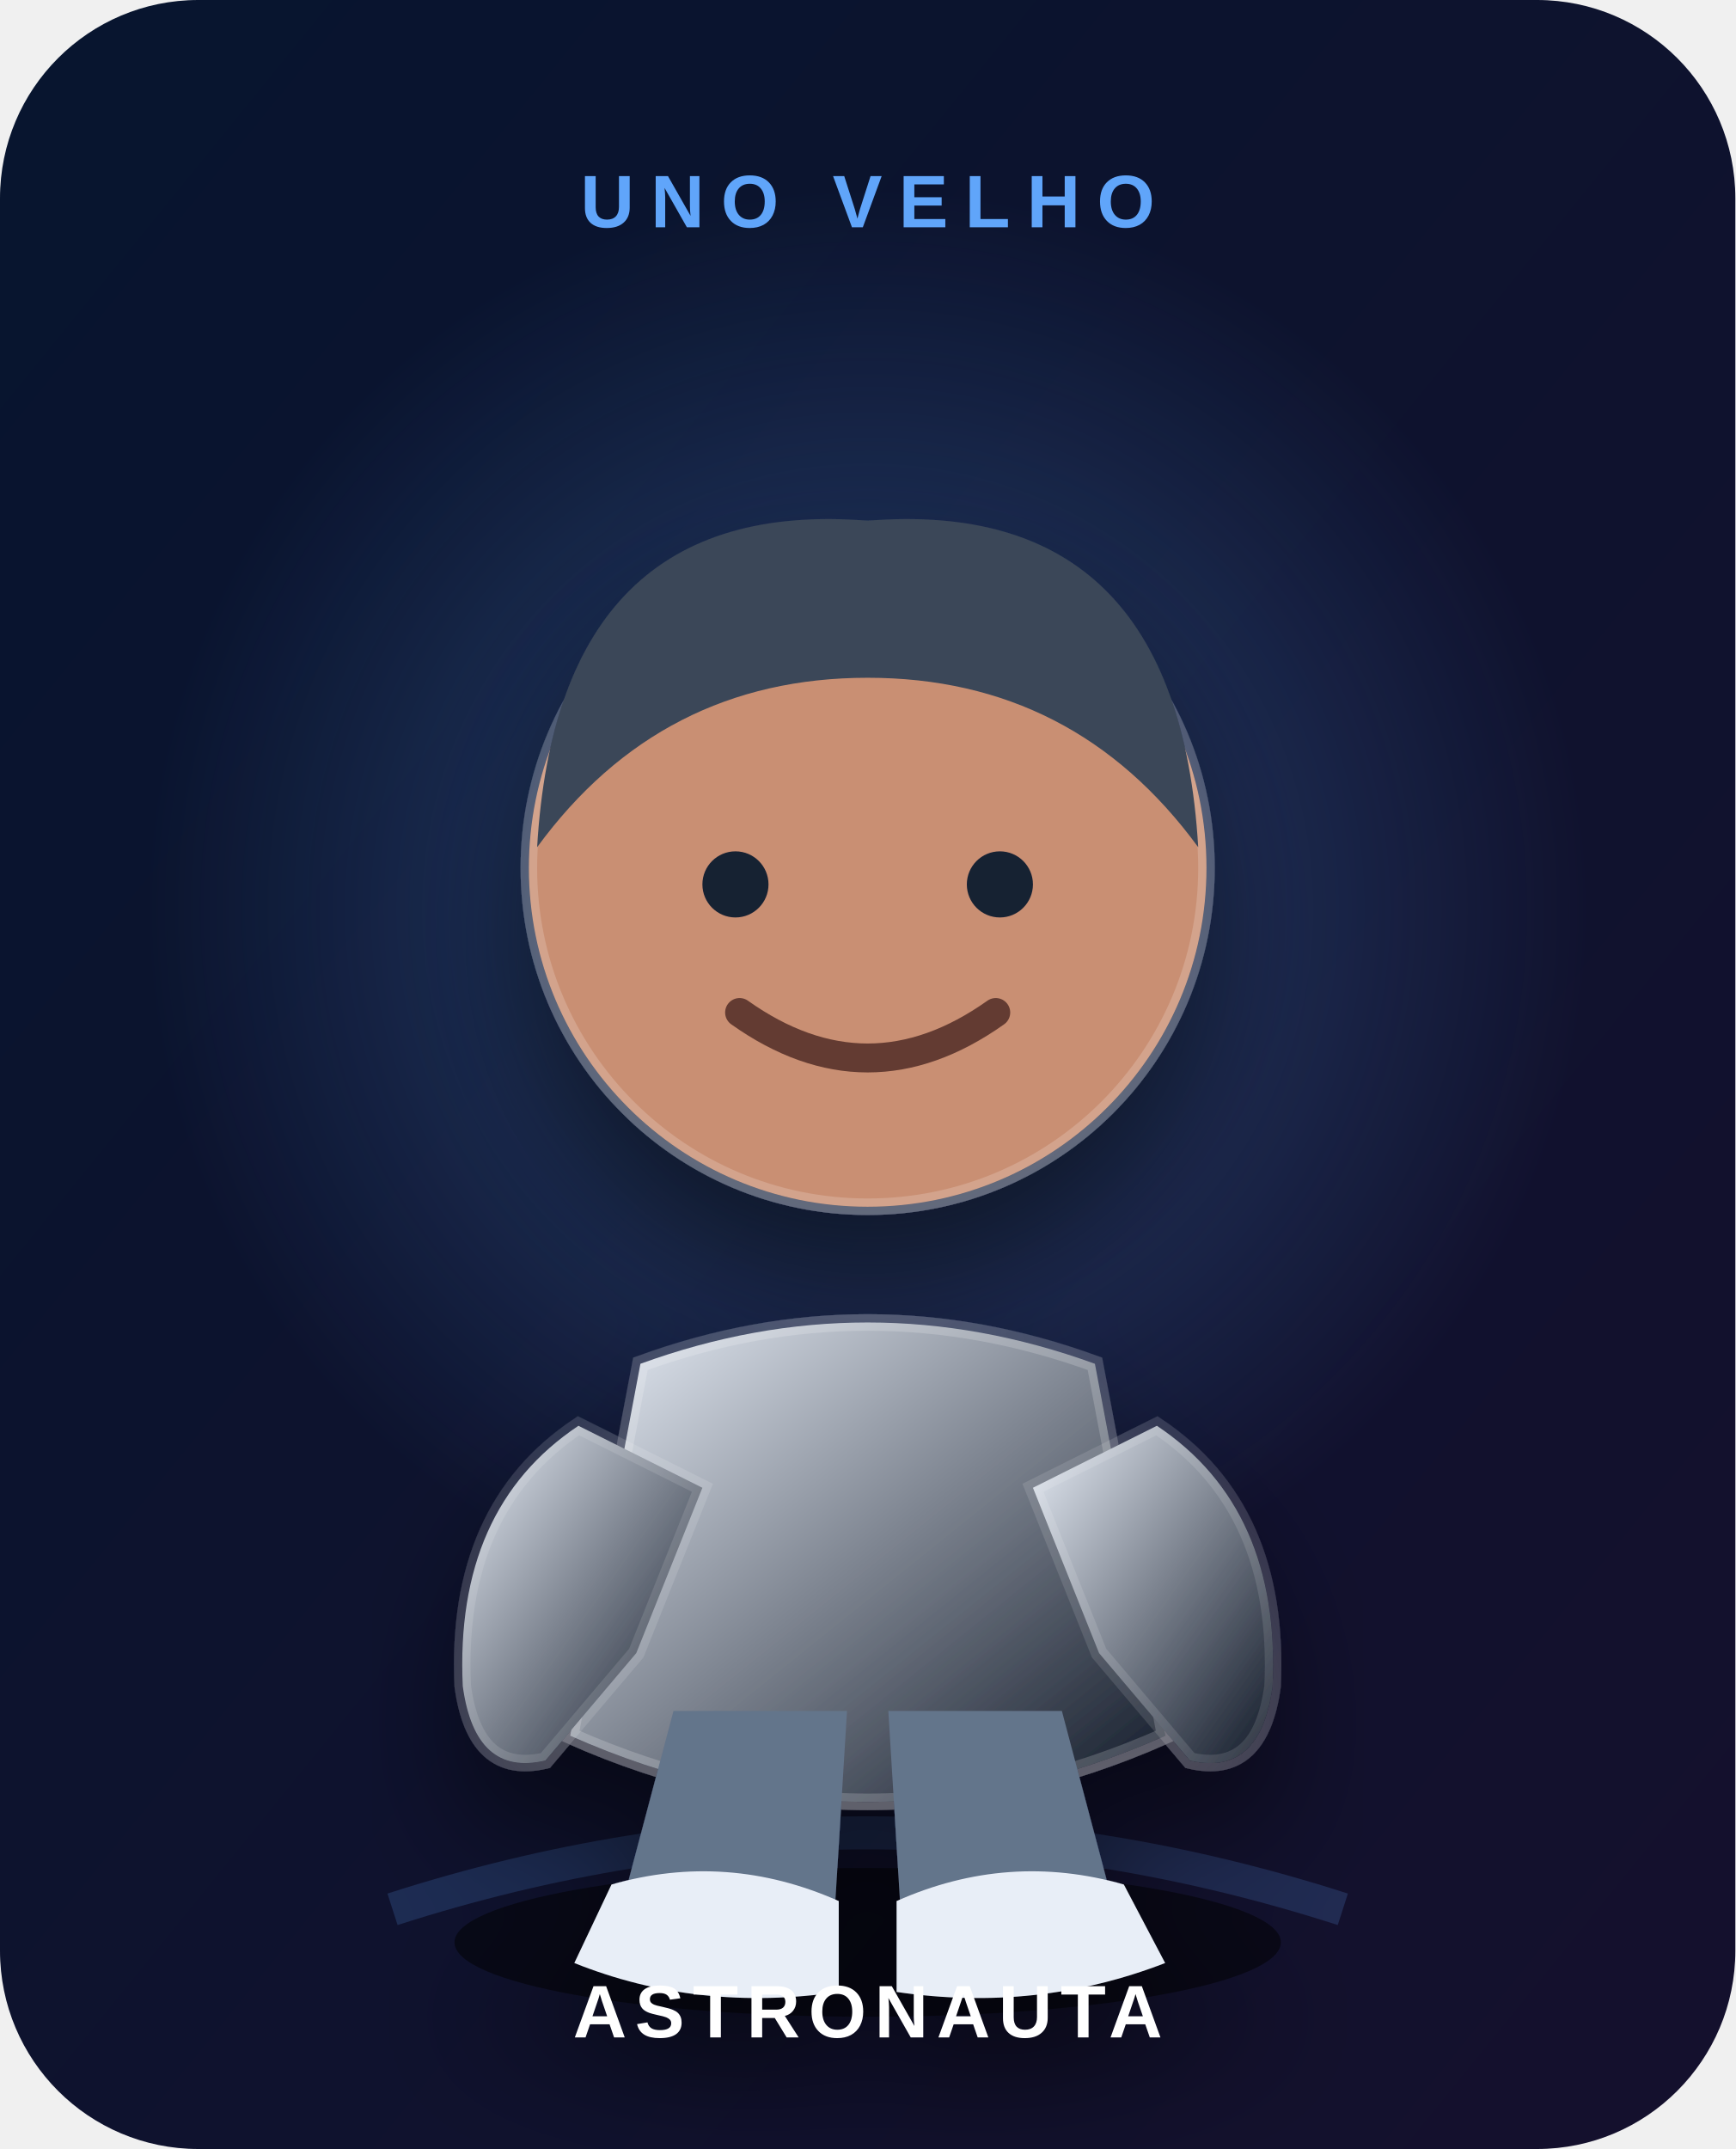
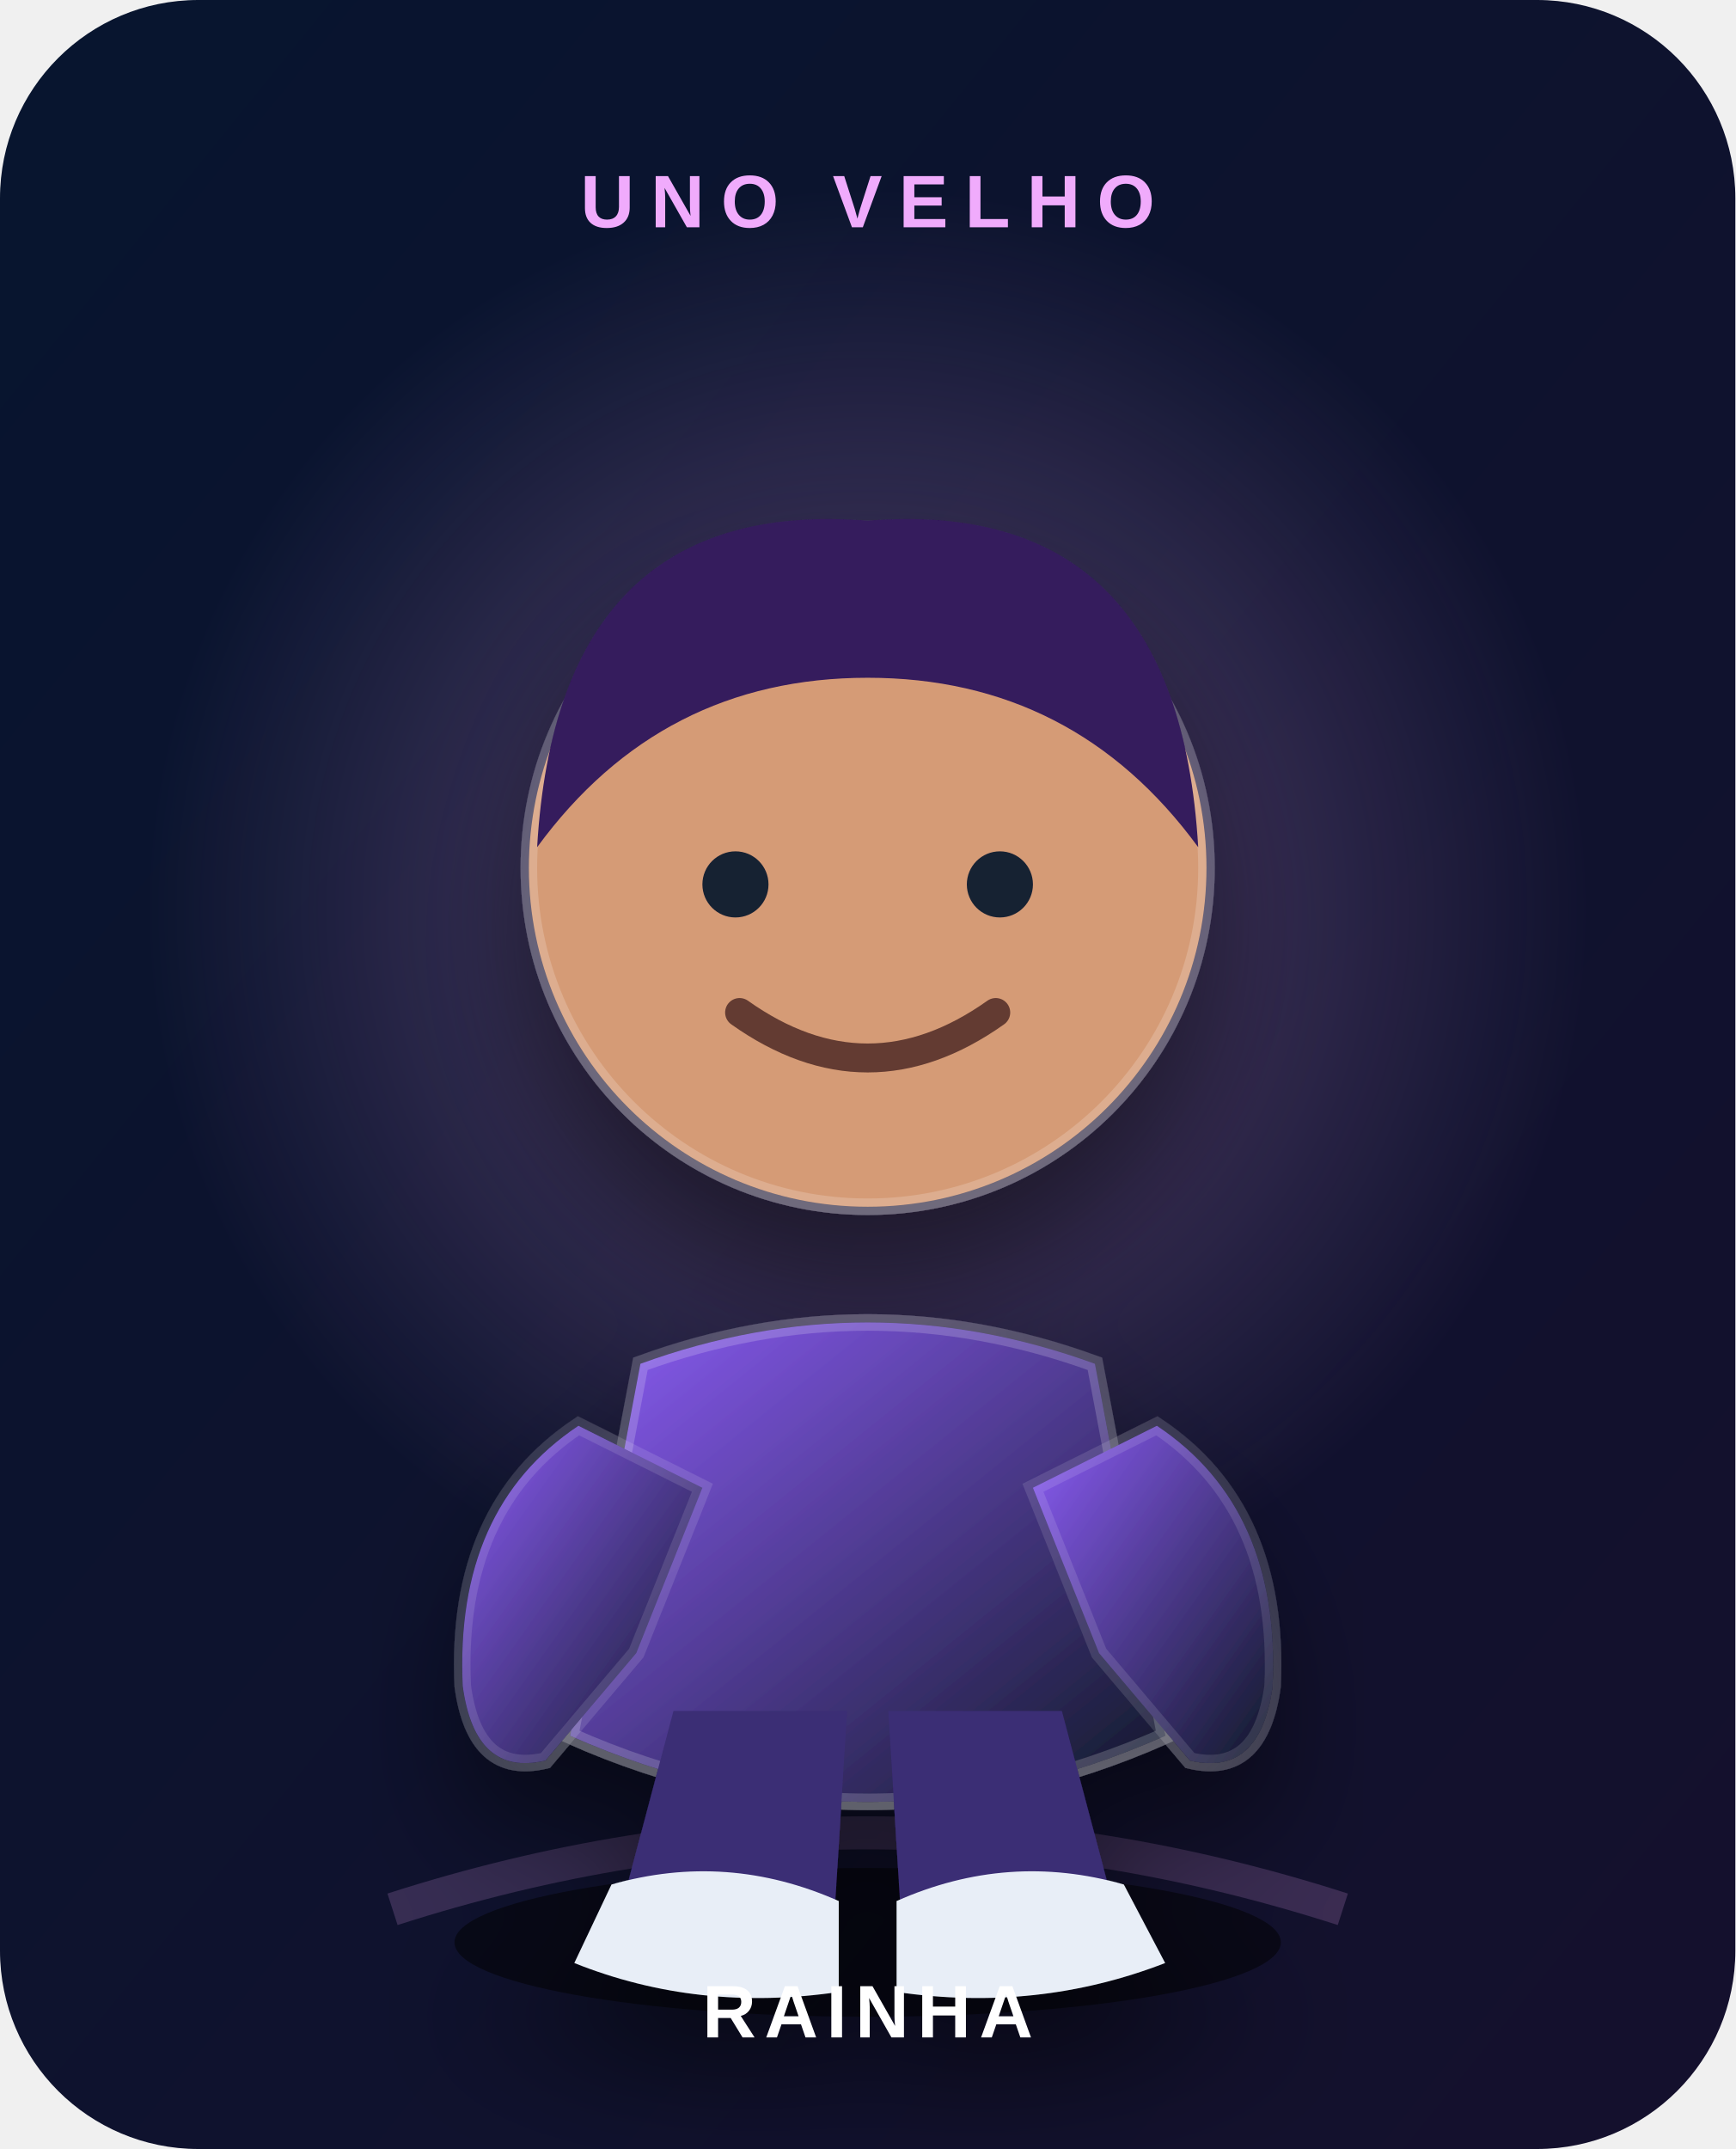
<svg xmlns="http://www.w3.org/2000/svg" viewBox="0 0 420 520">
  <defs>
    <linearGradient id="bg" x1="0" y1="0" x2="1" y2="1">
      <stop stop-color="#07152f" />
      <stop offset="1" stop-color="#15102d" />
    </linearGradient>
    <linearGradient id="shirt" x1="0" y1="0" x2="1" y2="1">
-       <stop stop-color="#e8eef7" />
+       <stop stop-color="#8b5cf6" />
      <stop offset="1" stop-color="#101827" />
    </linearGradient>
    <radialGradient id="glow">
-       <stop stop-color="#60a5fa" stop-opacity=".34" />
-       <stop offset="1" stop-color="#60a5fa" stop-opacity="0" />
+       <stop stop-color="#f0abfc" stop-opacity=".34" />
+       <stop offset="1" stop-color="#f0abfc" stop-opacity="0" />
    </radialGradient>
    <filter id="shadow">
      <feDropShadow dx="0" dy="18" stdDeviation="14" flood-color="#000" flood-opacity=".5" />
    </filter>
  </defs>
  <rect width="420" height="520" rx="48" fill="url(#bg)" />
  <circle cx="210" cy="220" r="175" fill="url(#glow)" />
-   <path d="M95 462 Q210 425 325 462" fill="none" stroke="#60a5fa" stroke-opacity=".18" stroke-width="8" />
+   <path d="M95 462 Q210 425 325 462" fill="none" stroke="#f0abfc" stroke-opacity=".18" stroke-width="8" />
  <g filter="url(#shadow)">
    <ellipse cx="210" cy="470" rx="100" ry="18" fill="#000" opacity=".5" />
    <path d="M155 330 Q210 310 265 330 L282 420 Q210 452 138 420Z" fill="url(#shirt)" stroke="#fff" stroke-opacity=".18" stroke-width="4" />
    <path d="M140 345 Q110 365 112 408 Q115 430 132 426 L154 400 L170 360Z" fill="url(#shirt)" stroke="#fff" stroke-opacity=".12" stroke-width="4" />
    <path d="M280 345 Q310 365 308 408 Q305 430 288 426 L266 400 L250 360Z" fill="url(#shirt)" stroke="#fff" stroke-opacity=".12" stroke-width="4" />
-     <path d="M163 414 L205 414 L202 463 L150 463Z" fill="#64748b" />
-     <path d="M215 414 L257 414 L270 463 L218 463Z" fill="#64748b" />
+     <path d="M163 414 L205 414 L202 463 L150 463Z" fill="#3b2d75" />
+     <path d="M215 414 L257 414 L270 463 L218 463Z" fill="#3b2d75" />
    <path d="M148 456 Q176 448 203 460 L203 482 Q169 487 139 475Z" fill="#e8eef7" />
    <path d="M217 460 Q244 448 272 456 L282 475 Q251 487 217 482Z" fill="#e8eef7" />
-     <circle cx="210" cy="210" r="82" fill="#c98f73" stroke="#fff" stroke-opacity=".18" stroke-width="4" />
-     <path d="M130 205 Q135 120 210 126 Q285 120 290 205 Q260 164 210 164 Q160 164 130 205Z" fill="#3b4758" />
+     <circle cx="210" cy="210" r="82" fill="#d59b76" stroke="#fff" stroke-opacity=".18" stroke-width="4" />
+     <path d="M130 205 Q135 120 210 126 Q285 120 290 205 Q260 164 210 164 Q160 164 130 205Z" fill="#351a5d" />
    <circle cx="178" cy="214" r="8" fill="#172033" />
    <circle cx="242" cy="214" r="8" fill="#172033" />
    <path d="M179 245 Q210 267 241 245" fill="none" stroke="#633b31" stroke-width="7" stroke-linecap="round" />
  </g>
-   <text x="210" y="55" text-anchor="middle" fill="#60a5fa" font-family="Arial,sans-serif" font-size="18" font-weight="900" letter-spacing="4">UNO VELHO</text>
-   <text x="210" y="493" text-anchor="middle" fill="#fff" font-family="Arial,sans-serif" font-size="18" font-weight="900" letter-spacing="2">ASTRONAUTA</text>
+   <text x="210" y="55" text-anchor="middle" fill="#f0abfc" font-family="Arial,sans-serif" font-size="18" font-weight="900" letter-spacing="4">UNO VELHO</text>
+   <text x="210" y="493" text-anchor="middle" fill="#fff" font-family="Arial,sans-serif" font-size="18" font-weight="900" letter-spacing="2">RAINHA</text>
</svg>
